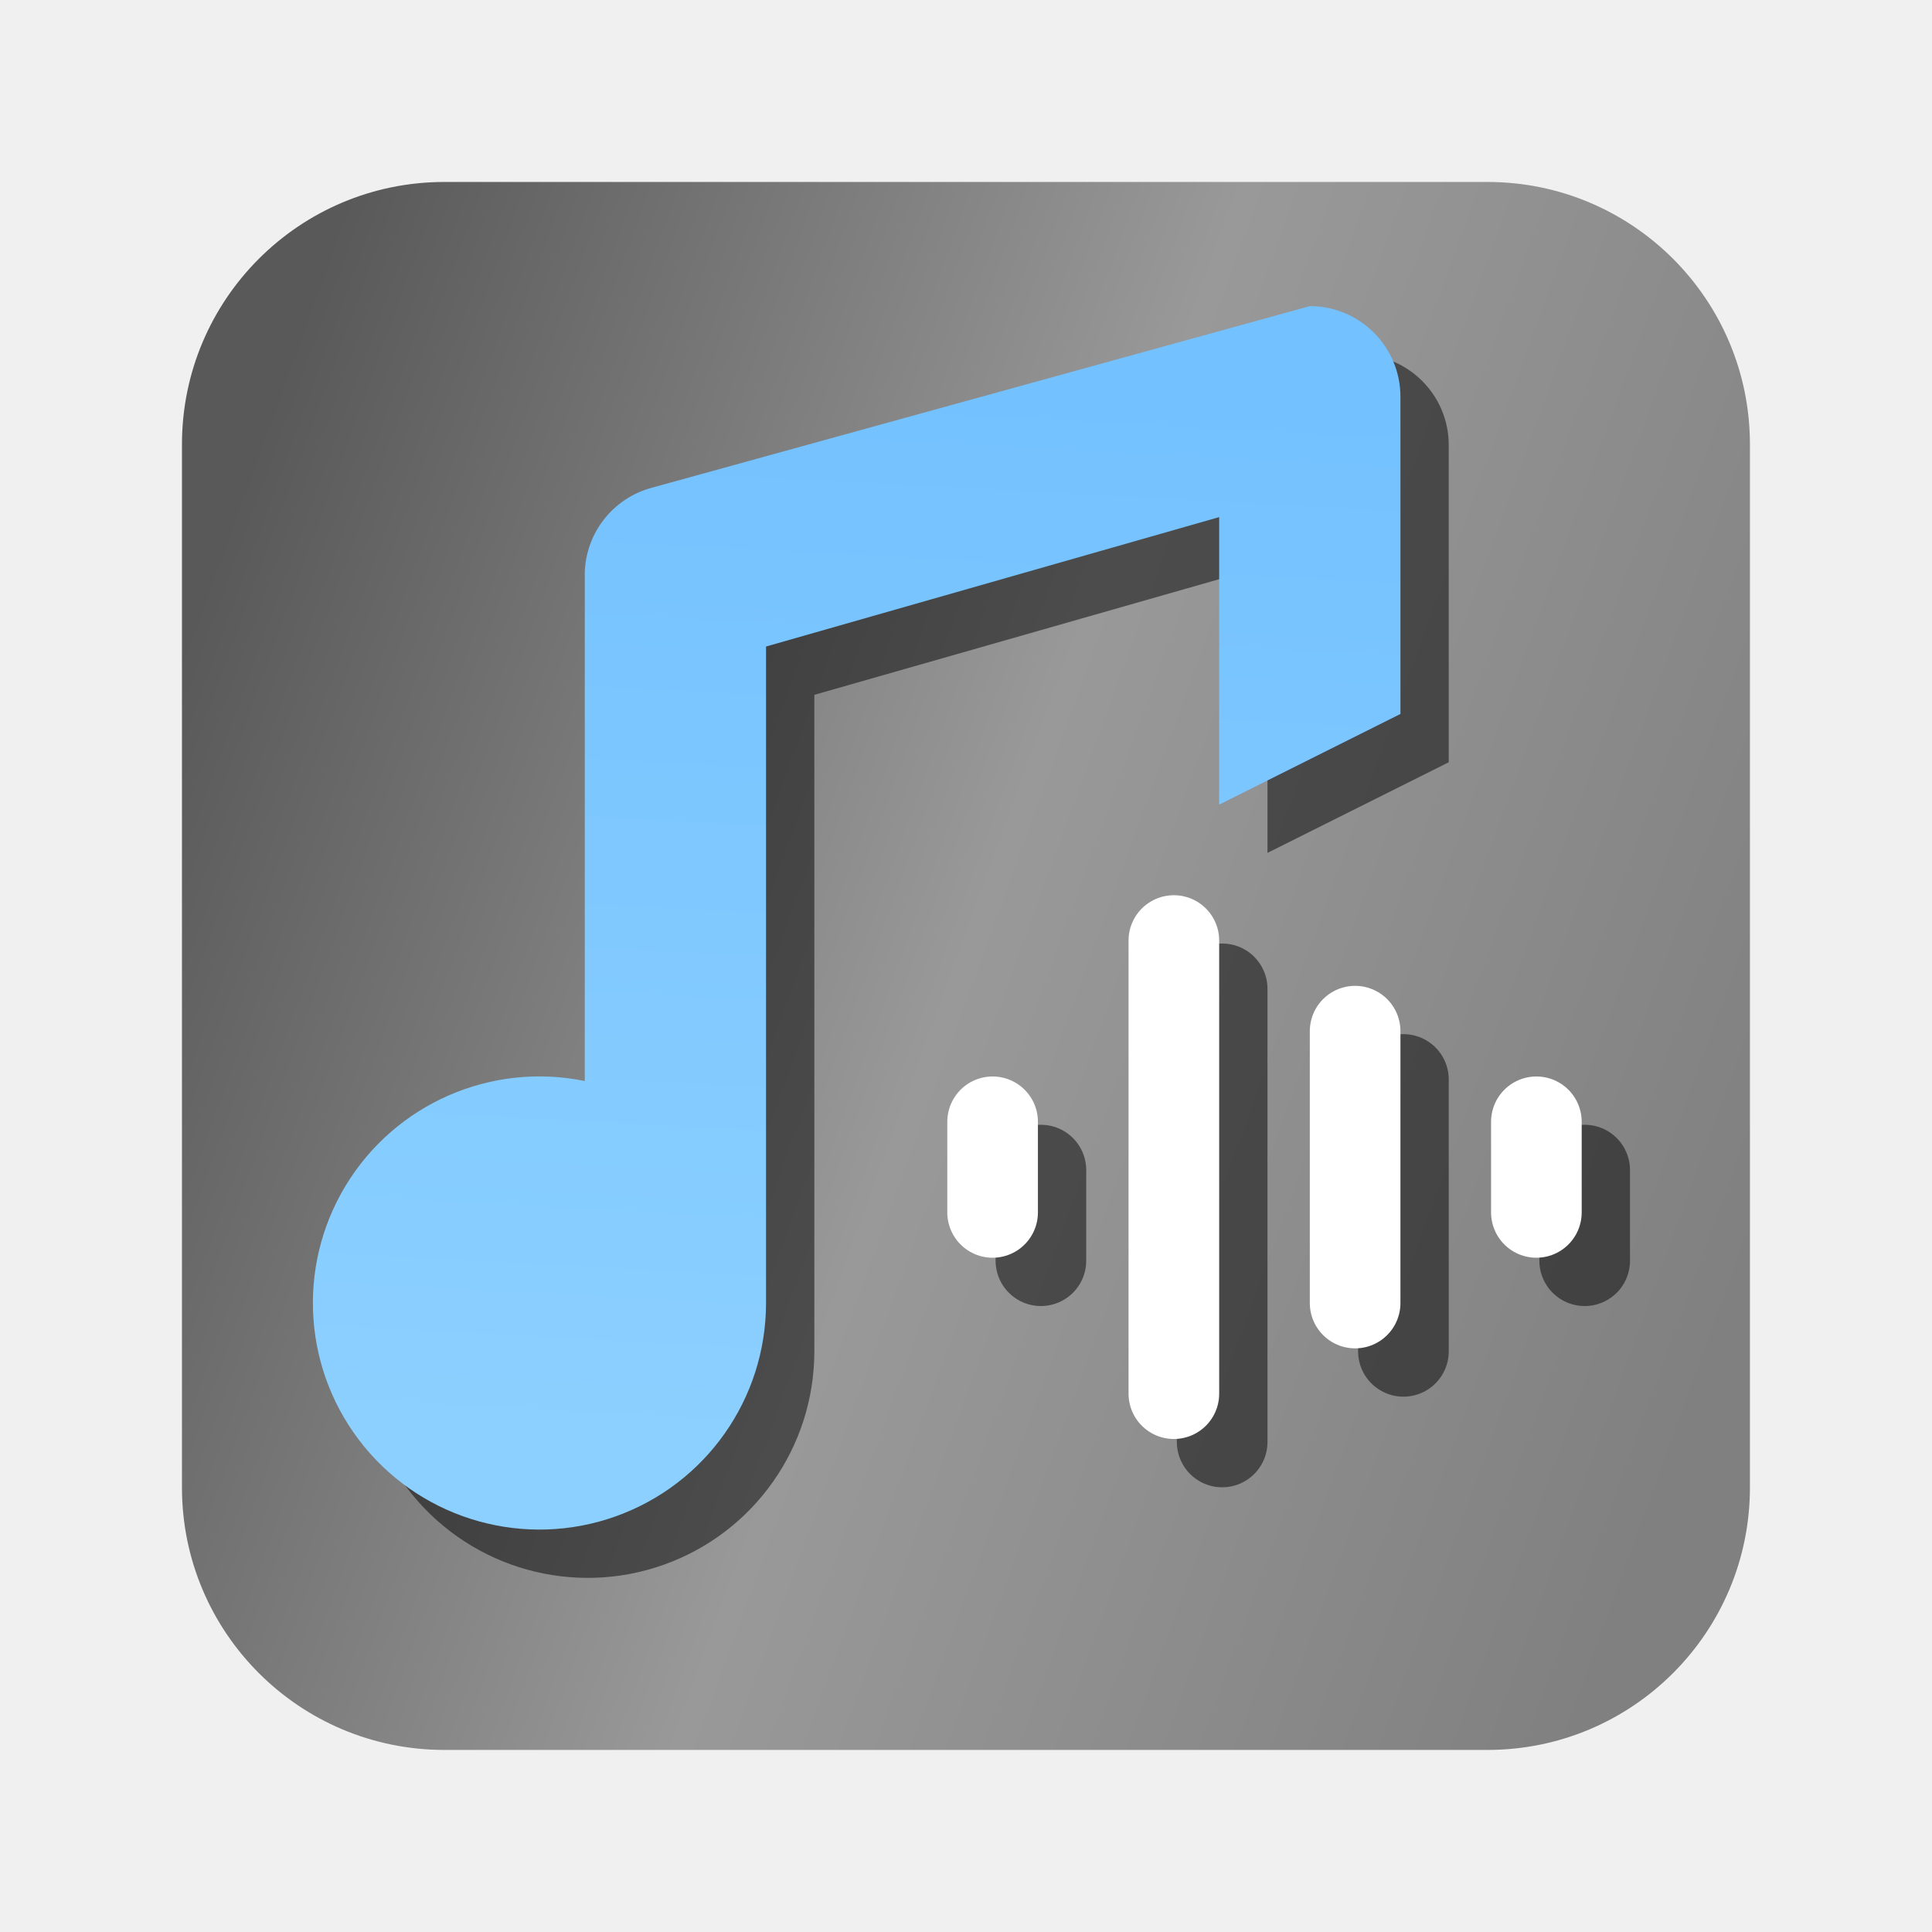
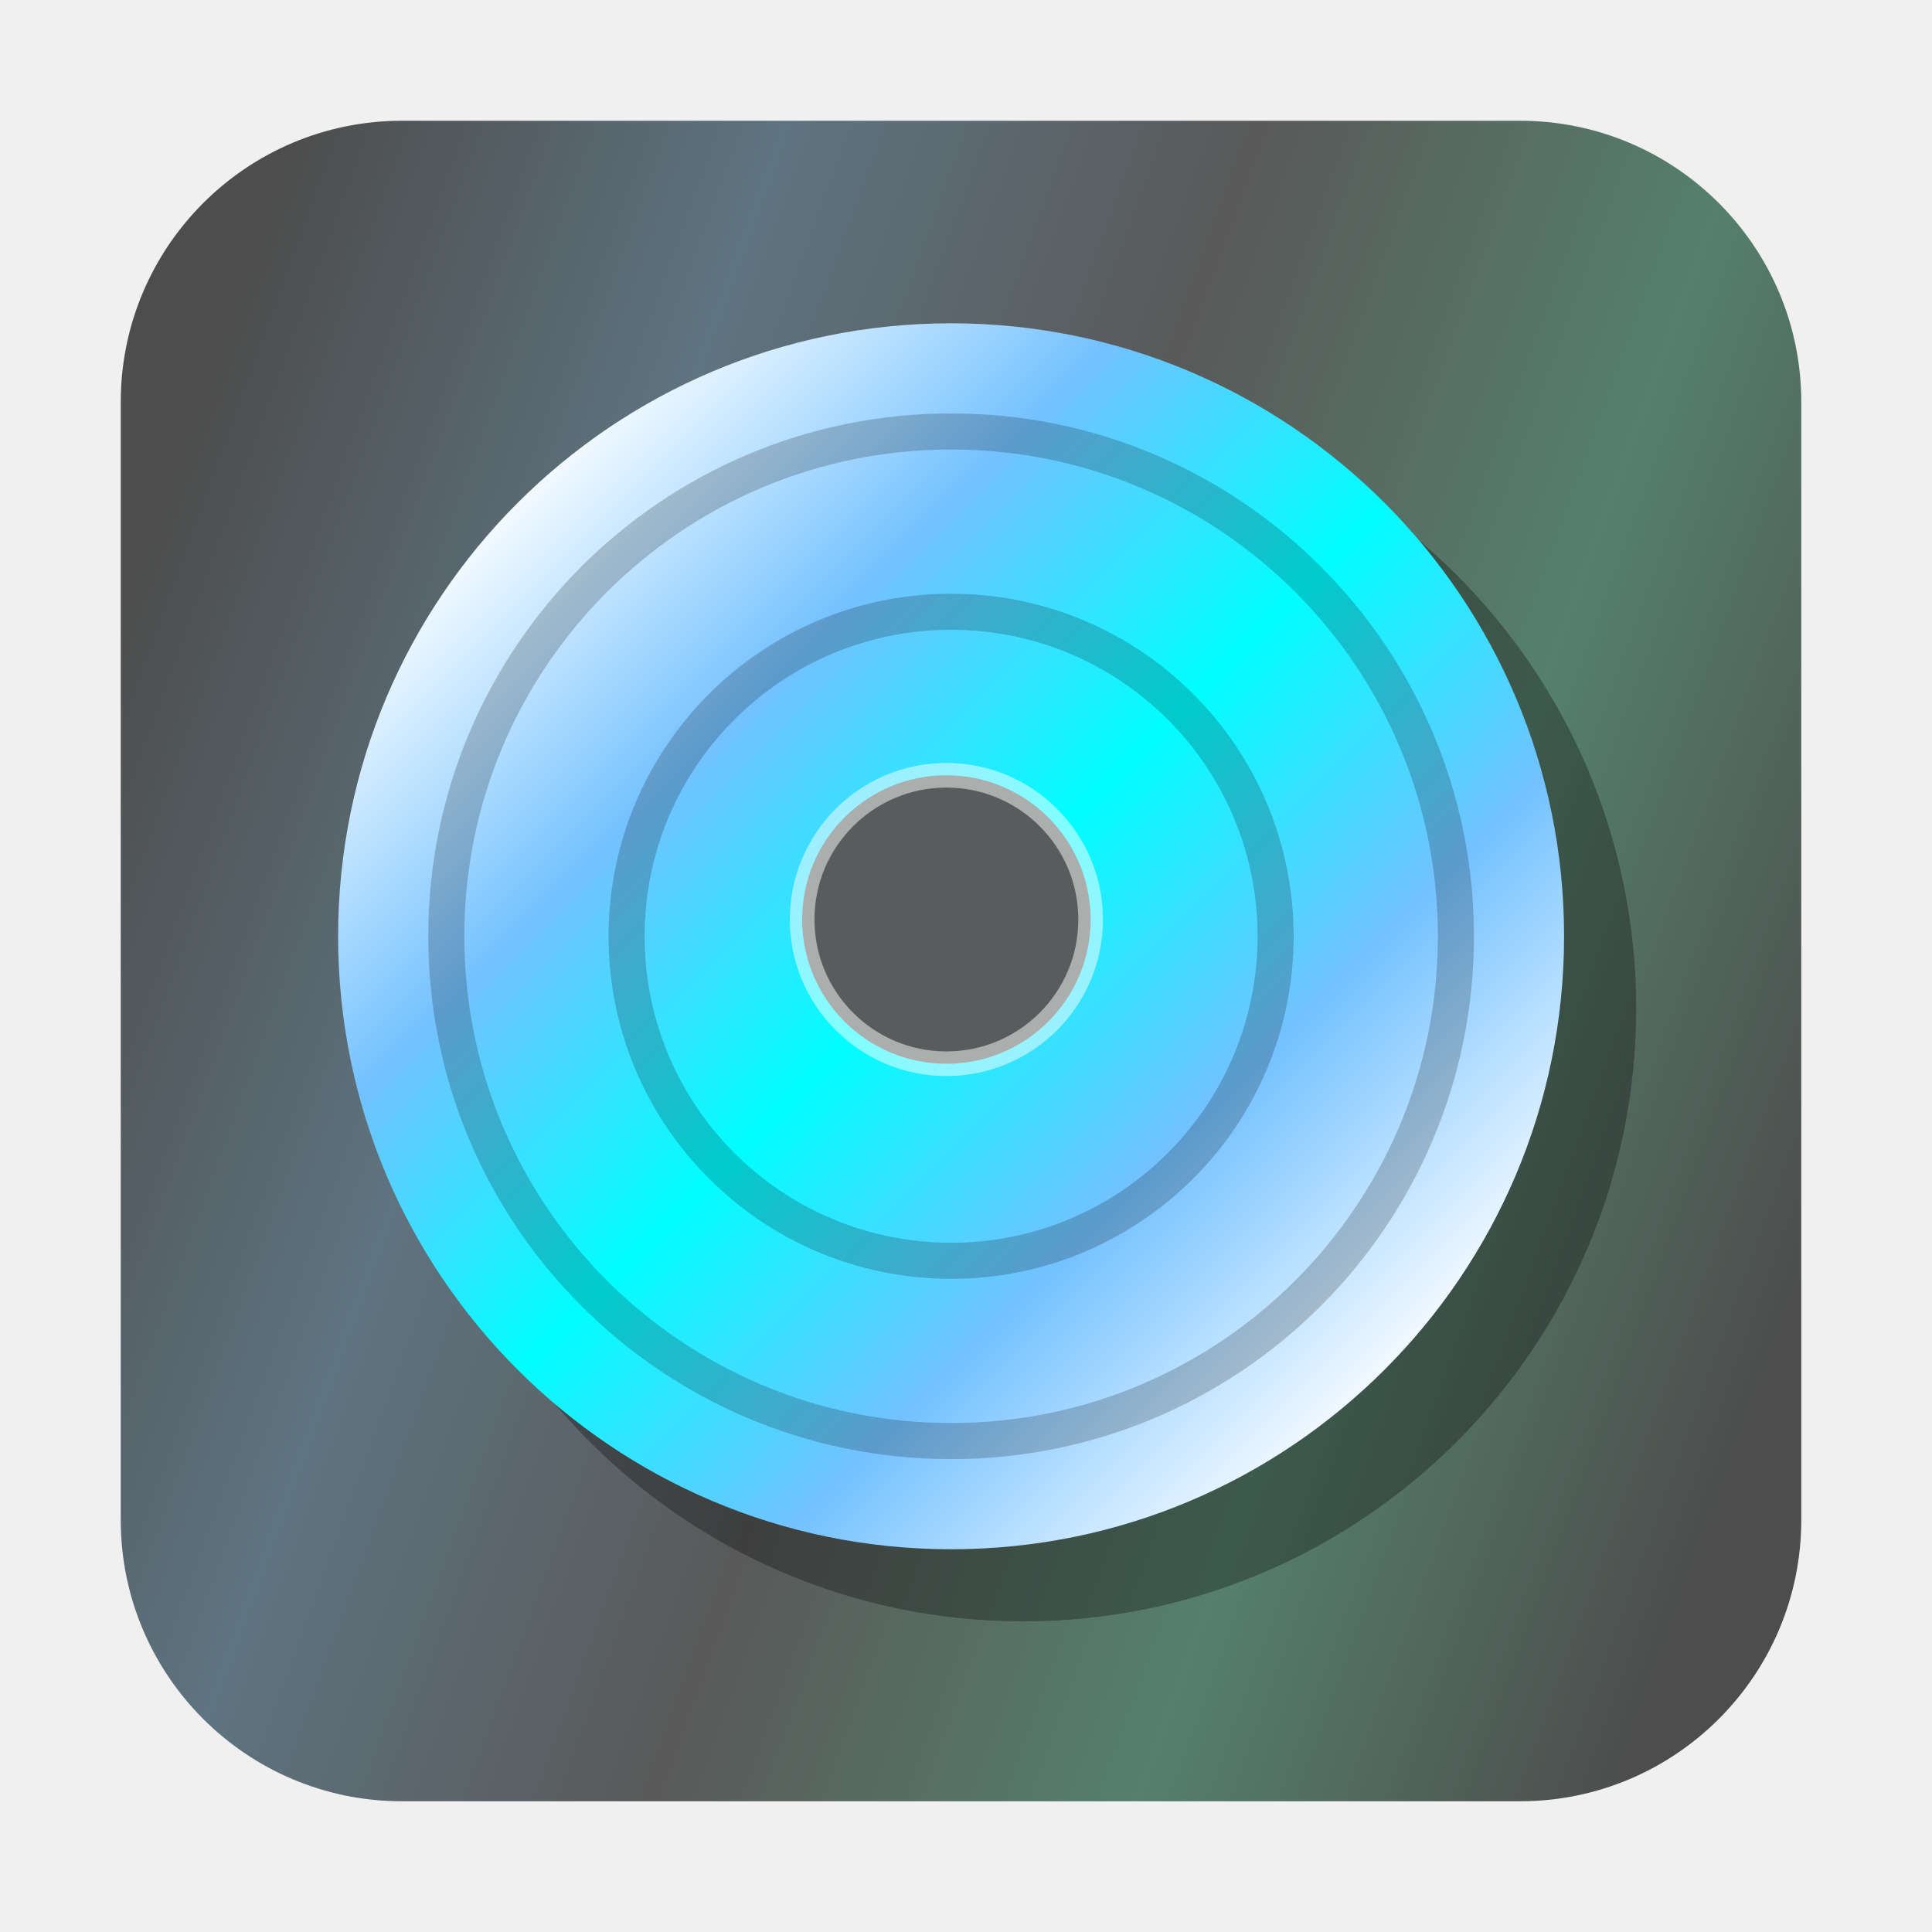
<svg xmlns="http://www.w3.org/2000/svg" xmlns:xlink="http://www.w3.org/1999/xlink" width="80" height="80" version="1.1" id="svg4">
  <defs id="defs4">
-     <linearGradient id="linearGradient5">
-       <stop style="stop-color:#73c1ff;stop-opacity:1;" offset="0" id="stop5" />
-       <stop style="stop-color:#8cd0ff;stop-opacity:1;" offset="1" id="stop6" />
+     <linearGradient id="linearGradient275">
+       <stop style="stop-color:#f2faff;stop-opacity:1;" offset="0" id="stop278" />
+       <stop style="stop-color:#73c1ff;stop-opacity:1;" offset="0.25" id="stop279" />
+       <stop style="stop-color:#00feff;stop-opacity:1;" offset="0.5" id="stop276" />
+       <stop style="stop-color:#73c1ff;stop-opacity:1;" offset="0.749" id="stop280" />
+       <stop style="stop-color:#f2f9ff;stop-opacity:1;" offset="1" id="stop277" />
+     </linearGradient>
+     <linearGradient id="swatch274">
+       <stop style="stop-color:#ffffff;stop-opacity:1;" offset="0" id="stop275" />
    </linearGradient>
    <linearGradient id="linearGradient19">
-       <stop style="stop-color:#595959;stop-opacity:1;" offset="0" id="stop19" />
-       <stop style="stop-color:#999999;stop-opacity:1;" offset="0.497" id="stop2" />
-       <stop style="stop-color:#808080;stop-opacity:1;" offset="0.998" id="stop20" />
+       <stop style="stop-color:#4d4d4d;stop-opacity:1;" offset="0" id="stop19" />
+       <stop style="stop-color:#5e7480;stop-opacity:1;" offset="0.251" id="stop281" />
+       <stop style="stop-color:#595959;stop-opacity:1;" offset="0.497" id="stop2" />
+       <stop style="stop-color:#55806d;stop-opacity:1;" offset="0.75" id="stop282" />
+       <stop style="stop-color:#4d4d4d;stop-opacity:1;" offset="0.998" id="stop20" />
    </linearGradient>
-     <linearGradient xlink:href="#linearGradient19" id="linearGradient20" x1="-0.105" y1="5.05" x2="16.105" y2="10.95" gradientUnits="userSpaceOnUse" spreadMethod="pad" gradientTransform="matrix(0.9333306,0,0,0.9333307,2.683355,3.183355)" />
-     <linearGradient xlink:href="#linearGradient5" id="linearGradient6" x1="9.314" y1="4.258" x2="8.686" y2="16.242" gradientUnits="userSpaceOnUse" />
+     <linearGradient xlink:href="#linearGradient19" id="linearGradient20" x1="-0.105" y1="5.05" x2="16.105" y2="10.95" gradientUnits="userSpaceOnUse" spreadMethod="pad" gradientTransform="matrix(1.00034,0,0,1.00034,2.1,2.6)" />
+     <linearGradient xlink:href="#linearGradient275" id="linearGradient277" x1="7.263" y1="8.059" x2="12.792" y2="13.588" gradientUnits="userSpaceOnUse" />
  </defs>
  <g id="g20" transform="matrix(4.347826,0,0,4.347826,-4.130435,-6.304348)">
-     <rect style="fill:url(#linearGradient20);stroke:none;stroke-width:1.167;stroke-linecap:round;stroke-linejoin:round;stroke-dasharray:none;stroke-opacity:1;paint-order:markers fill stroke" id="rect9" width="14.933" height="14.933" x="2.683" y="3.183" ry="2.499" />
-     <g id="g2" transform="matrix(0.8631315,0,0,0.8631315,1.800534,1.804546)" style="fill:#000000;fill-opacity:0.5;stroke:#000000;stroke-opacity:0;stroke-width:1;stroke-dasharray:none">
-       <path fill="none" d="m 15,4.5 a 1,1 0 0 0 -1,-1 l -7.246,2 A 1,1 0 0 0 6,6.5 v 5.55 A 2.5,2.5 0 1 0 8,14.5 V 7.256 L 13,5.828 V 9 l 2,-1 z" id="path1" style="fill:#000000;fill-opacity:0.5;stroke:#000000;stroke-opacity:0;stroke-width:1;stroke-dasharray:none" />
-       <path fill="none" stroke="none" stroke-linecap="round" d="M 12.5,10.5 V 13.033 15.5 m 2,-4 v 3 m -4,-2 v 1 m 6,-1 v 1" id="path2" style="fill:#000000;fill-opacity:0.5;stroke:#000000;stroke-opacity:0.5;stroke-width:1;stroke-dasharray:none" />
-     </g>
-     <g id="g1" transform="matrix(0.8631315,0,0,0.8631315,1.340534,1.344546)" style="display:inline;fill:#6fbfff;fill-opacity:1;stroke:none;stroke-opacity:1">
-       <path fill="none" d="m 15,4.5 a 1,1 0 0 0 -1,-1 l -7.246,2 A 1,1 0 0 0 6,6.5 v 5.55 A 2.5,2.5 0 1 0 8,14.5 V 7.256 L 13,5.828 V 9 l 2,-1 z" id="path3" style="fill:url(#linearGradient6);fill-opacity:1;stroke:none;stroke-opacity:1" />
-       <path fill="none" stroke="none" stroke-linecap="round" d="m 12.5,10.5 v 5 m 2,-4 v 3 m -4,-2 v 1 m 6,-1 v 1" id="path4" style="fill:#6fbfff;fill-opacity:1;stroke:#ffffff;stroke-opacity:1" />
+     <rect style="fill:url(#linearGradient20);stroke:none;stroke-width:0.247;stroke-linecap:round;stroke-linejoin:round;stroke-dasharray:none;stroke-opacity:1;paint-order:markers fill stroke" id="rect9" width="16.005" height="16.005" x="2.1" y="2.6" ry="2.679" />
+     <g id="g24" transform="matrix(1.493064,0,0,1.493064,-4.964394,-5.793985)">
+       <circle style="fill:#000000;fill-opacity:0.3;stroke:none;stroke-width:0;stroke-linecap:round;stroke-linejoin:round;stroke-dasharray:none;stroke-opacity:1" id="circle20" r="3.91" cy="11.284" cx="10.488" />
+       <circle style="fill:url(#linearGradient277);fill-opacity:1;fill-rule:nonzero;stroke:#000000;stroke-width:0;stroke-linecap:round;stroke-linejoin:round;stroke-dasharray:none" id="path5" r="3.91" cy="10.824" cx="10.028" />
+       <circle style="fill:#595c5d;fill-opacity:1;stroke:#ffffff;stroke-width:0.157;stroke-linecap:round;stroke-linejoin:round;stroke-dasharray:none;stroke-opacity:0.5" id="path18" r="0.92" cy="10.717" cx="9.998" />
+       <circle style="fill:none;stroke:#000000;stroke-width:0.23;stroke-linecap:round;stroke-linejoin:round;stroke-dasharray:none;stroke-opacity:0.2" id="circle18" cx="10.028" cy="10.824" r="3.22" />
+       <circle style="fill:none;stroke:#000000;stroke-width:0.23;stroke-linecap:round;stroke-linejoin:round;stroke-dasharray:none;stroke-opacity:0.2" id="circle19" cx="10.028" cy="10.824" r="2.07" />
    </g>
  </g>
</svg>
